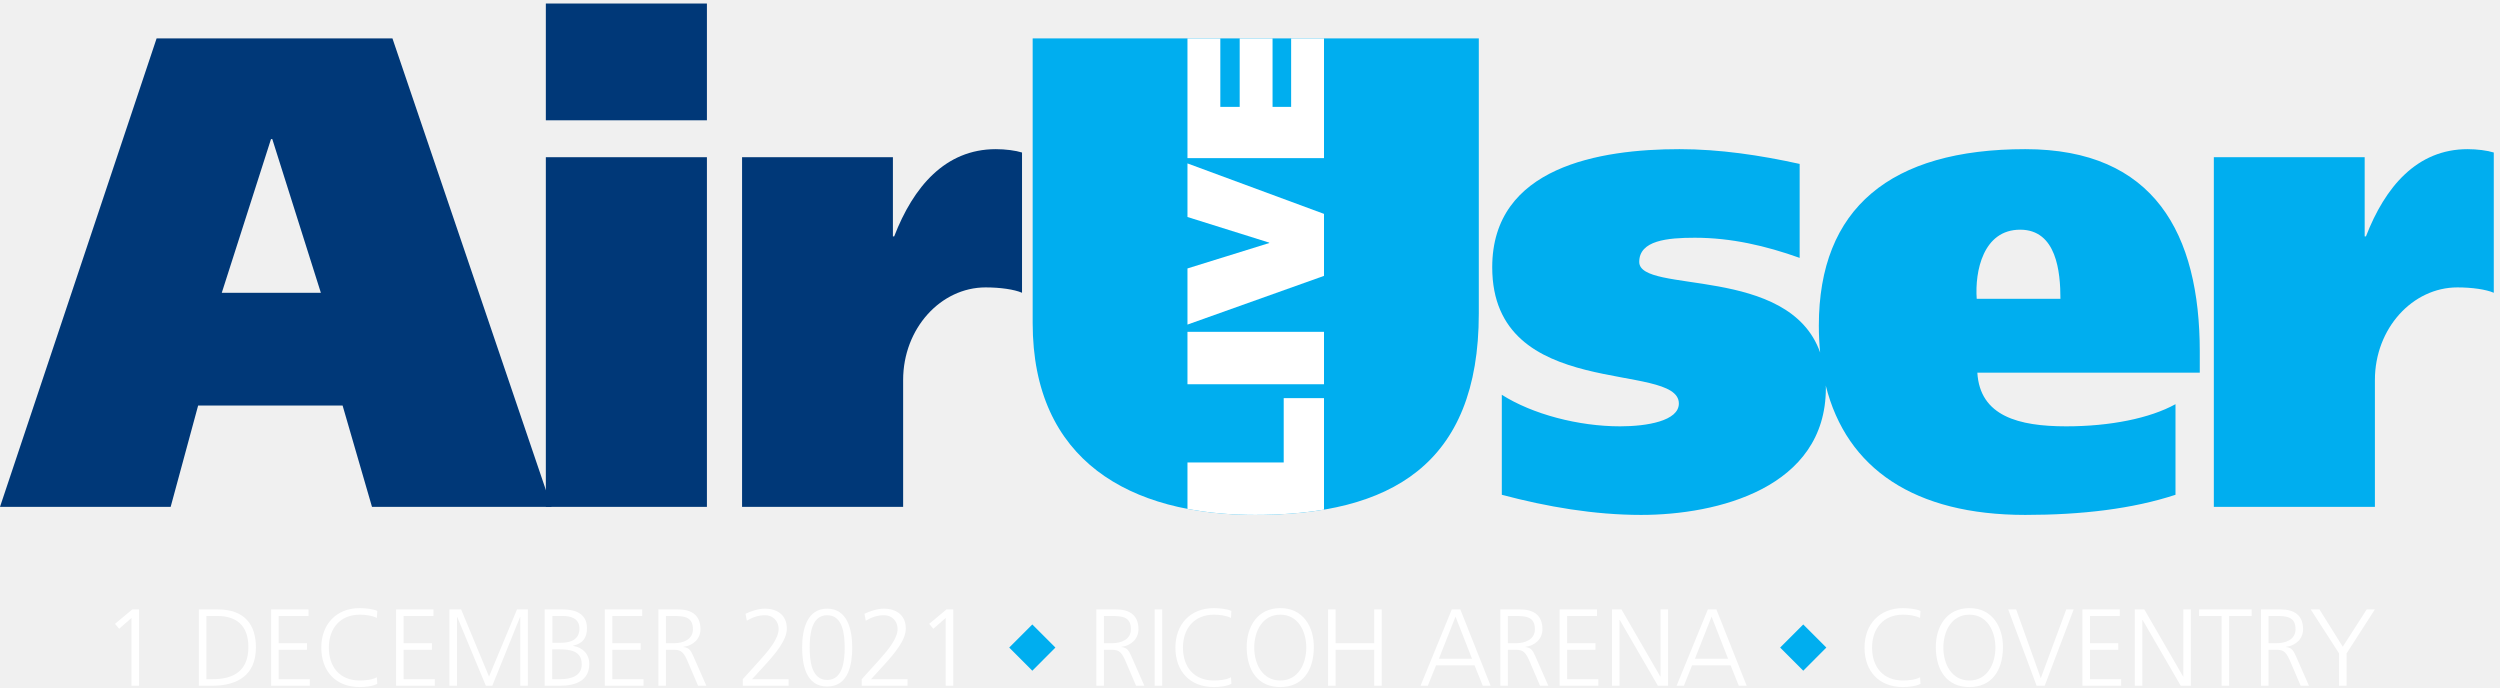
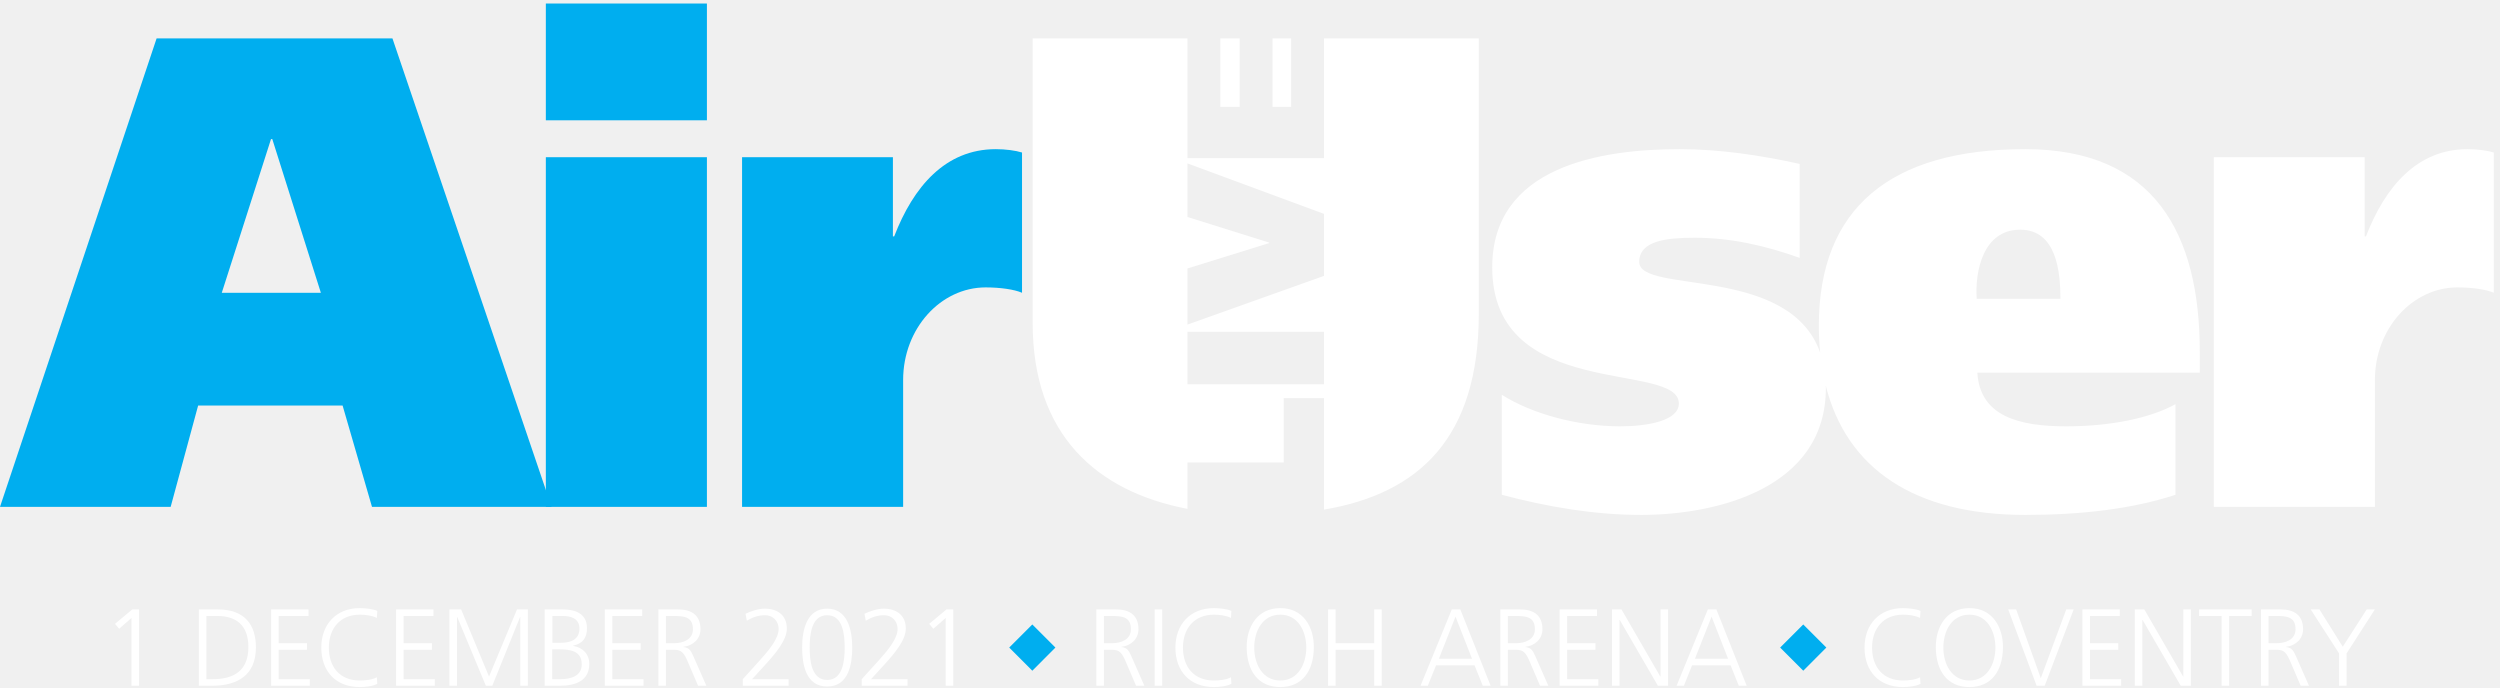
<svg xmlns="http://www.w3.org/2000/svg" width="100%" height="100%" viewBox="0 0 1880 517" version="1.1" xml:space="preserve" style="fill-rule:evenodd;clip-rule:evenodd;stroke-linejoin:round;stroke-miterlimit:2;">
  <g transform="matrix(4.16667,0,0,4.16667,0,0)">
-     <path d="M40.028,52.84L57.909,52.84L49.142,25.103L48.911,25.103L40.028,52.84ZM28.262,6.934L70.829,6.934L99.552,91.479L67.137,91.479L61.831,73.189L35.76,73.189L30.8,91.479L0,91.479L28.262,6.934Z" style="fill:rgb(0,56,120);fill-rule:nonzero;" />
-     <path d="M98.513,28.373L127.584,28.373L127.584,91.479L98.513,91.479L98.513,28.373ZM127.584,21.711L98.513,21.711L98.513,0.636L127.584,0.636L127.584,21.711Z" style="fill:rgb(0,56,120);fill-rule:nonzero;" />
-     <path d="M161.152,28.373L161.152,42.665L161.383,42.665C164.844,33.703 170.611,26.92 179.725,26.92C181.455,26.92 183.301,27.162 184.454,27.525L184.454,52.84C183.07,52.235 180.532,51.871 177.879,51.871C169.804,51.871 162.998,59.26 162.998,68.586L162.998,91.479L133.928,91.479L133.928,28.373L161.152,28.373Z" style="fill:rgb(0,56,120);fill-rule:nonzero;" />
-     <path d="M356.756,53.93C356.41,48.964 357.909,41.454 364.6,41.454C371.176,41.454 371.867,49.085 371.867,53.93L356.756,53.93ZM365.524,26.92C341.183,26.92 328.263,37.578 328.263,58.776C328.263,60.449 328.348,62.059 328.499,63.619C322.88,47.724 295.848,53.129 295.848,47.269C295.848,43.393 300.923,42.908 305.884,42.908C312.459,42.908 318.689,44.362 324.802,46.541L324.802,29.584C317.651,28.01 310.383,26.92 303.115,26.92C288.811,26.92 269.316,30.069 269.316,48.238C269.316,72.583 303,65.074 303,72.826C303,75.975 297.232,76.944 292.387,76.944C284.889,76.944 276.583,74.764 271.046,71.251L271.046,89.298C279.236,91.479 287.773,92.932 296.193,92.932C309.921,92.932 329.531,88.087 329.531,70.039C329.531,69.881 329.514,69.739 329.511,69.583C333.277,84.61 345.553,92.932 365.524,92.932C375.674,92.932 384.902,91.842 392.632,89.298L392.632,72.947C388.018,75.491 380.865,76.944 372.906,76.944C364.369,76.944 357.333,75.127 356.871,67.254L397.016,67.254L397.016,63.499C397.016,42.181 388.825,26.92 365.524,26.92Z" style="fill:rgb(0,174,239);fill-rule:nonzero;" />
-     <path d="M445.349,26.92C436.235,26.92 430.468,33.703 427.007,42.665L426.776,42.665L426.776,28.373L399.552,28.373L399.552,91.479L428.622,91.479L428.622,68.586C428.622,59.26 435.428,51.871 443.503,51.871C446.156,51.871 448.693,52.235 450.078,52.84L450.078,27.525C448.925,27.162 447.079,26.92 445.349,26.92Z" style="fill:rgb(0,174,239);fill-rule:nonzero;" />
-     <path d="M266.894,6.934L186.375,6.934L186.375,58.29C186.375,83.243 204.025,92.932 226.52,92.932C250.86,92.932 266.894,83.969 266.894,56.595L266.894,6.934Z" style="fill:rgb(0,174,239);fill-rule:nonzero;" />
-     <path d="M231.683,71.857L231.683,83.471L214.314,83.471L214.314,91.842C218.15,92.58 222.246,92.932 226.52,92.932C230.958,92.932 235.116,92.629 238.955,91.976L238.955,71.857L231.683,71.857Z" style="fill:white;fill-rule:nonzero;" />
-     <rect x="214.314" y="59.888" width="24.641" height="9.461" style="fill:white;fill-rule:nonzero;" />
-     <path d="M214.314,39.165L229.07,43.79L229.07,43.861L214.314,48.45L214.314,58.581L238.955,49.791L238.955,38.6L214.314,29.493L214.314,39.165Z" style="fill:white;fill-rule:nonzero;" />
-     <path d="M238.955,28.539L238.955,6.934L233.024,6.934L233.024,19.29L229.67,19.29L229.67,6.934L223.739,6.934L223.739,19.29L220.244,19.29L220.244,6.934L214.314,6.934L214.314,28.539L238.955,28.539Z" style="fill:white;fill-rule:nonzero;" />
+     <path d="M40.028,52.84L57.909,52.84L49.142,25.103L48.911,25.103L40.028,52.84ZM28.262,6.934L70.829,6.934L99.552,91.479L67.137,91.479L61.831,73.189L35.76,73.189L30.8,91.479L0,91.479L28.262,6.934Z" style="fill:rgb(0,174,239);fill-rule:nonzero;" />
+     <path d="M98.513,28.373L127.584,28.373L127.584,91.479L98.513,91.479L98.513,28.373ZM127.584,21.711L98.513,21.711L98.513,0.636L127.584,0.636L127.584,21.711Z" style="fill:rgb(0,174,239);fill-rule:nonzero;" />
+     <path d="M161.152,28.373L161.152,42.665L161.383,42.665C164.844,33.703 170.611,26.92 179.725,26.92C181.455,26.92 183.301,27.162 184.454,27.525L184.454,52.84C183.07,52.235 180.532,51.871 177.879,51.871C169.804,51.871 162.998,59.26 162.998,68.586L162.998,91.479L133.928,91.479L133.928,28.373L161.152,28.373Z" style="fill:rgb(0,174,239);fill-rule:nonzero;" />
+     <path d="M356.756,53.93C356.41,48.964 357.909,41.454 364.6,41.454C371.176,41.454 371.867,49.085 371.867,53.93L356.756,53.93ZM365.524,26.92C341.183,26.92 328.263,37.578 328.263,58.776C328.263,60.449 328.348,62.059 328.499,63.619C322.88,47.724 295.848,53.129 295.848,47.269C295.848,43.393 300.923,42.908 305.884,42.908C312.459,42.908 318.689,44.362 324.802,46.541L324.802,29.584C317.651,28.01 310.383,26.92 303.115,26.92C288.811,26.92 269.316,30.069 269.316,48.238C269.316,72.583 303,65.074 303,72.826C303,75.975 297.232,76.944 292.387,76.944C284.889,76.944 276.583,74.764 271.046,71.251L271.046,89.298C279.236,91.479 287.773,92.932 296.193,92.932C309.921,92.932 329.531,88.087 329.531,70.039C329.531,69.881 329.514,69.739 329.511,69.583C333.277,84.61 345.553,92.932 365.524,92.932C375.674,92.932 384.902,91.842 392.632,89.298L392.632,72.947C388.018,75.491 380.865,76.944 372.906,76.944C364.369,76.944 357.333,75.127 356.871,67.254L397.016,67.254L397.016,63.499C397.016,42.181 388.825,26.92 365.524,26.92Z" style="fill:white;fill-rule:nonzero;" />
+     <path d="M445.349,26.92C436.235,26.92 430.468,33.703 427.007,42.665L426.776,42.665L426.776,28.373L399.552,28.373L399.552,91.479L428.622,91.479L428.622,68.586C428.622,59.26 435.428,51.871 443.503,51.871C446.156,51.871 448.693,52.235 450.078,52.84L450.078,27.525C448.925,27.162 447.079,26.92 445.349,26.92Z" style="fill:white;fill-rule:nonzero;" />
+     <rect x="220.244" y="6.934" width="3.495" height="12.356" style="fill:white;fill-rule:nonzero;" />
+     <rect x="229.67" y="6.934" width="3.354" height="12.356" style="fill:white;fill-rule:nonzero;" />
+     <path d="M238.955,49.791L214.314,58.581L214.314,48.45L229.07,43.861L229.07,43.79L214.314,39.165L214.314,29.493L238.955,38.6L238.955,49.791ZM238.955,69.349L214.314,69.349L214.314,59.888L238.955,59.888L238.955,69.349ZM238.955,6.934L238.955,28.539L214.314,28.539L214.314,6.934L186.375,6.934L186.375,58.29C186.375,78.502 197.957,88.698 214.314,91.842L214.314,83.471L231.683,83.471L231.683,71.857L238.955,71.857L238.955,91.976C256.17,89.047 266.894,78.978 266.894,56.595L266.894,6.934L238.955,6.934Z" style="fill:white;fill-rule:nonzero;" />
    <path d="M23.871,109.988L25.094,109.988L25.094,123.764L23.732,123.764L23.732,111.528L21.502,113.481L20.753,112.594L23.871,109.988Z" style="fill:white;fill-rule:nonzero;" />
    <path d="M37.248,122.58L38.374,122.58C42.281,122.58 44.827,121.001 44.827,116.777C44.827,112.574 42.32,111.173 39.242,111.173L37.248,111.173L37.248,122.58ZM35.887,109.988L39.301,109.988C44.235,109.988 46.189,112.831 46.189,116.856C46.189,121.85 42.853,123.764 38.295,123.764L35.887,123.764L35.887,109.988Z" style="fill:white;fill-rule:nonzero;" />
    <path d="M48.93,109.988L55.68,109.988L55.68,111.173L50.292,111.173L50.292,116.087L55.403,116.087L55.403,117.27L50.292,117.27L50.292,122.58L55.917,122.58L55.917,123.764L48.93,123.764L48.93,109.988Z" style="fill:white;fill-rule:nonzero;" />
    <path d="M68.012,111.528C67.145,111.074 65.901,110.936 64.934,110.936C61.362,110.936 59.349,113.462 59.349,116.877C59.349,120.35 61.303,122.817 64.934,122.817C65.841,122.817 67.223,122.698 68.012,122.225L68.092,123.408C67.341,123.863 65.802,124 64.934,124C60.592,124 57.987,121.139 57.987,116.877C57.987,112.692 60.671,109.752 64.934,109.752C65.743,109.752 67.381,109.891 68.092,110.266L68.012,111.528Z" style="fill:white;fill-rule:nonzero;" />
    <path d="M71.484,109.988L78.234,109.988L78.234,111.173L72.846,111.173L72.846,116.087L77.957,116.087L77.957,117.27L72.846,117.27L72.846,122.58L78.47,122.58L78.47,123.764L71.484,123.764L71.484,109.988Z" style="fill:white;fill-rule:nonzero;" />
    <path d="M81.113,109.988L83.225,109.988L88.258,122.105L93.31,109.988L95.264,109.988L95.264,123.764L93.903,123.764L93.903,111.35L93.863,111.35L88.85,123.764L87.686,123.764L82.515,111.35L82.476,111.35L82.476,123.764L81.113,123.764L81.113,109.988Z" style="fill:white;fill-rule:nonzero;" />
    <path d="M99.701,116.008L101.221,116.008C102.662,116.008 104.577,115.633 104.577,113.442C104.577,111.449 102.741,111.173 101.577,111.173L99.701,111.173L99.701,116.008ZM99.662,122.58L101.084,122.58C102.919,122.58 104.991,122.087 104.991,119.895C104.991,117.448 102.879,117.192 100.866,117.192L99.662,117.192L99.662,122.58ZM98.3,109.988L101.577,109.988C103.827,109.988 105.938,110.738 105.938,113.384C105.938,115.14 105.13,116.185 103.432,116.521L103.432,116.56C105.169,116.877 106.353,118.02 106.353,119.836C106.353,122.836 103.906,123.764 101.044,123.764L98.3,123.764L98.3,109.988Z" style="fill:white;fill-rule:nonzero;" />
    <path d="M109.154,109.988L115.903,109.988L115.903,111.173L110.516,111.173L110.516,116.087L115.627,116.087L115.627,117.27L110.516,117.27L110.516,122.58L116.14,122.58L116.14,123.764L109.154,123.764L109.154,109.988Z" style="fill:white;fill-rule:nonzero;" />
    <path d="M120.185,116.087L121.625,116.087C123.223,116.087 125.059,115.475 125.059,113.56C125.059,111.311 123.461,111.173 121.586,111.173L120.185,111.173L120.185,116.087ZM118.822,109.988L122.375,109.988C124.822,109.988 126.421,111.034 126.421,113.56C126.421,115.337 125.059,116.521 123.362,116.738L123.362,116.777C124.467,116.916 124.704,117.508 125.138,118.435L127.486,123.764L125.986,123.764L123.993,119.106C123.204,117.33 122.611,117.27 121.309,117.27L120.185,117.27L120.185,123.764L118.822,123.764L118.822,109.988Z" style="fill:white;fill-rule:nonzero;" />
    <path d="M134.056,122.58L137.214,119.087C138.872,117.252 140.53,115.198 140.53,113.521C140.53,112.06 139.464,111.034 138.102,111.034C136.859,111.034 135.872,111.39 134.786,112.021L134.55,110.777C135.556,110.284 136.898,109.85 138.023,109.85C140.254,109.85 142.009,110.975 142.009,113.462C142.009,115.515 139.997,117.902 138.22,119.856L135.734,122.58L142.325,122.58L142.325,123.764L134.056,123.764L134.056,122.58Z" style="fill:white;fill-rule:nonzero;" />
    <path d="M146.132,116.877C146.132,119.165 146.428,122.718 149.29,122.718C152.152,122.718 152.448,119.165 152.448,116.877C152.448,114.587 152.152,111.034 149.29,111.034C146.428,111.034 146.132,114.587 146.132,116.877ZM153.81,116.877C153.81,119.758 153.218,123.902 149.29,123.902C145.363,123.902 144.771,119.758 144.771,116.877C144.771,113.659 145.62,109.85 149.29,109.85C152.961,109.85 153.81,113.659 153.81,116.877Z" style="fill:white;fill-rule:nonzero;" />
    <path d="M155.525,122.58L158.683,119.087C160.34,117.252 161.998,115.198 161.998,113.521C161.998,112.06 160.932,111.034 159.571,111.034C158.327,111.034 157.34,111.39 156.255,112.021L156.019,110.777C157.025,110.284 158.367,109.85 159.492,109.85C161.722,109.85 163.478,110.975 163.478,113.462C163.478,115.515 161.465,117.902 159.689,119.856L157.202,122.58L163.794,122.58L163.794,123.764L155.525,123.764L155.525,122.58Z" style="fill:white;fill-rule:nonzero;" />
    <path d="M170.818,109.988L172.042,109.988L172.042,123.764L170.68,123.764L170.68,111.528L168.45,113.481L167.7,112.594L170.818,109.988Z" style="fill:white;fill-rule:nonzero;" />
    <path d="M199.233,116.087L200.673,116.087C202.272,116.087 204.107,115.475 204.107,113.56C204.107,111.311 202.509,111.173 200.634,111.173L199.233,111.173L199.233,116.087ZM197.871,109.988L201.423,109.988C203.871,109.988 205.469,111.034 205.469,113.56C205.469,115.337 204.107,116.521 202.41,116.738L202.41,116.777C203.515,116.916 203.752,117.508 204.186,118.435L206.535,123.764L205.035,123.764L203.042,119.106C202.252,117.33 201.66,117.27 200.358,117.27L199.233,117.27L199.233,123.764L197.871,123.764L197.871,109.988Z" style="fill:white;fill-rule:nonzero;" />
    <rect x="208.389" y="109.988" width="1.361" height="13.776" style="fill:white;fill-rule:nonzero;" />
    <path d="M222.163,111.528C221.295,111.074 220.051,110.936 219.085,110.936C215.512,110.936 213.499,113.462 213.499,116.877C213.499,120.35 215.453,122.817 219.085,122.817C219.992,122.817 221.373,122.698 222.163,122.225L222.242,123.408C221.492,123.863 219.952,124 219.085,124C214.743,124 212.138,121.139 212.138,116.877C212.138,112.692 214.821,109.752 219.085,109.752C219.893,109.752 221.532,109.891 222.242,110.266L222.163,111.528Z" style="fill:white;fill-rule:nonzero;" />
    <path d="M226.364,116.877C226.364,119.797 227.825,122.817 231.062,122.817C234.298,122.817 235.758,119.797 235.758,116.877C235.758,113.955 234.298,110.936 231.062,110.936C227.825,110.936 226.364,113.955 226.364,116.877ZM231.062,109.752C235.206,109.752 237.16,113.146 237.12,116.877C237.081,121.1 235.028,124 231.062,124C227.095,124 225.043,121.1 225.003,116.877C224.964,113.146 226.917,109.752 231.062,109.752Z" style="fill:white;fill-rule:nonzero;" />
    <path d="M239.684,109.988L241.046,109.988L241.046,116.087L248.012,116.087L248.012,109.988L249.374,109.988L249.374,123.764L248.012,123.764L248.012,117.27L241.046,117.27L241.046,123.764L239.684,123.764L239.684,109.988Z" style="fill:white;fill-rule:nonzero;" />
    <path d="M262.693,111.291L259.693,118.89L265.672,118.89L262.693,111.291ZM262.022,109.988L263.56,109.988L269.026,123.764L267.606,123.764L266.126,120.074L259.178,120.074L257.699,123.764L256.377,123.764L262.022,109.988Z" style="fill:white;fill-rule:nonzero;" />
    <path d="M272.143,116.087L273.583,116.087C275.182,116.087 277.018,115.475 277.018,113.56C277.018,111.311 275.419,111.173 273.544,111.173L272.143,111.173L272.143,116.087ZM270.781,109.988L274.333,109.988C276.78,109.988 278.379,111.034 278.379,113.56C278.379,115.337 277.018,116.521 275.32,116.738L275.32,116.777C276.426,116.916 276.662,117.508 277.097,118.435L279.444,123.764L277.945,123.764L275.951,119.106C275.162,117.33 274.57,117.27 273.268,117.27L272.143,117.27L272.143,123.764L270.781,123.764L270.781,109.988Z" style="fill:white;fill-rule:nonzero;" />
    <path d="M281.477,109.988L288.226,109.988L288.226,111.173L282.838,111.173L282.838,116.087L287.95,116.087L287.95,117.27L282.838,117.27L282.838,122.58L288.463,122.58L288.463,123.764L281.477,123.764L281.477,109.988Z" style="fill:white;fill-rule:nonzero;" />
    <path d="M290.928,109.988L292.645,109.988L299.651,122.105L299.691,122.105L299.691,109.988L301.052,109.988L301.052,123.764L299.217,123.764L292.329,111.883L292.29,111.883L292.29,123.764L290.928,123.764L290.928,109.988Z" style="fill:white;fill-rule:nonzero;" />
    <path d="M308.905,111.291L305.905,118.89L311.885,118.89L308.905,111.291ZM308.234,109.988L309.774,109.988L315.239,123.764L313.819,123.764L312.339,120.074L305.392,120.074L303.911,123.764L302.59,123.764L308.234,109.988Z" style="fill:white;fill-rule:nonzero;" />
    <path d="M346.535,111.528C345.667,111.074 344.423,110.936 343.456,110.936C339.885,110.936 337.871,113.462 337.871,116.877C337.871,120.35 339.825,122.817 343.456,122.817C344.364,122.817 345.746,122.698 346.535,122.225L346.614,123.408C345.864,123.863 344.325,124 343.456,124C339.114,124 336.51,121.139 336.51,116.877C336.51,112.692 339.194,109.752 343.456,109.752C344.266,109.752 345.903,109.891 346.614,110.266L346.535,111.528Z" style="fill:white;fill-rule:nonzero;" />
    <path d="M350.737,116.877C350.737,119.797 352.198,122.817 355.435,122.817C358.671,122.817 360.131,119.797 360.131,116.877C360.131,113.955 358.671,110.936 355.435,110.936C352.198,110.936 350.737,113.955 350.737,116.877ZM355.435,109.752C359.578,109.752 361.532,113.146 361.493,116.877C361.453,121.1 359.401,124 355.435,124C351.468,124 349.415,121.1 349.376,116.877C349.336,113.146 351.289,109.752 355.435,109.752Z" style="fill:white;fill-rule:nonzero;" />
    <path d="M369.029,123.764L367.568,123.764L362.438,109.988L363.878,109.988L368.319,122.402L372.917,109.988L374.259,109.988L369.029,123.764Z" style="fill:white;fill-rule:nonzero;" />
    <path d="M375.837,109.988L382.586,109.988L382.586,111.173L377.198,111.173L377.198,116.087L382.31,116.087L382.31,117.27L377.198,117.27L377.198,122.58L382.823,122.58L382.823,123.764L375.837,123.764L375.837,109.988Z" style="fill:white;fill-rule:nonzero;" />
    <path d="M385.288,109.988L387.005,109.988L394.011,122.105L394.051,122.105L394.051,109.988L395.412,109.988L395.412,123.764L393.577,123.764L386.69,111.883L386.651,111.883L386.651,123.764L385.288,123.764L385.288,109.988Z" style="fill:white;fill-rule:nonzero;" />
    <path d="M400.956,111.173L396.891,111.173L396.891,109.988L406.384,109.988L406.384,111.173L402.318,111.173L402.318,123.764L400.956,123.764L400.956,111.173Z" style="fill:white;fill-rule:nonzero;" />
    <path d="M409.421,116.087L410.862,116.087C412.461,116.087 414.297,115.475 414.297,113.56C414.297,111.311 412.698,111.173 410.822,111.173L409.421,111.173L409.421,116.087ZM408.06,109.988L411.611,109.988C414.059,109.988 415.657,111.034 415.657,113.56C415.657,115.337 414.297,116.521 412.599,116.738L412.599,116.777C413.704,116.916 413.941,117.508 414.375,118.435L416.724,123.764L415.224,123.764L413.231,119.106C412.442,117.33 411.85,117.27 410.547,117.27L409.421,117.27L409.421,123.764L408.06,123.764L408.06,109.988Z" style="fill:white;fill-rule:nonzero;" />
    <path d="M422.15,117.923L417.037,109.988L418.616,109.988L422.82,116.718L427.142,109.988L428.622,109.988L423.511,117.923L423.511,123.764L422.15,123.764L422.15,117.923Z" style="fill:white;fill-rule:nonzero;" />
    <path d="M182.144,116.871L186.312,112.703L190.48,116.871L186.312,121.051L182.144,116.871Z" style="fill:rgb(0,174,239);fill-rule:nonzero;" />
    <path d="M321.282,116.871L325.45,112.703L329.618,116.871L325.45,121.051L321.282,116.871Z" style="fill:rgb(0,174,239);fill-rule:nonzero;" />
  </g>
</svg>
